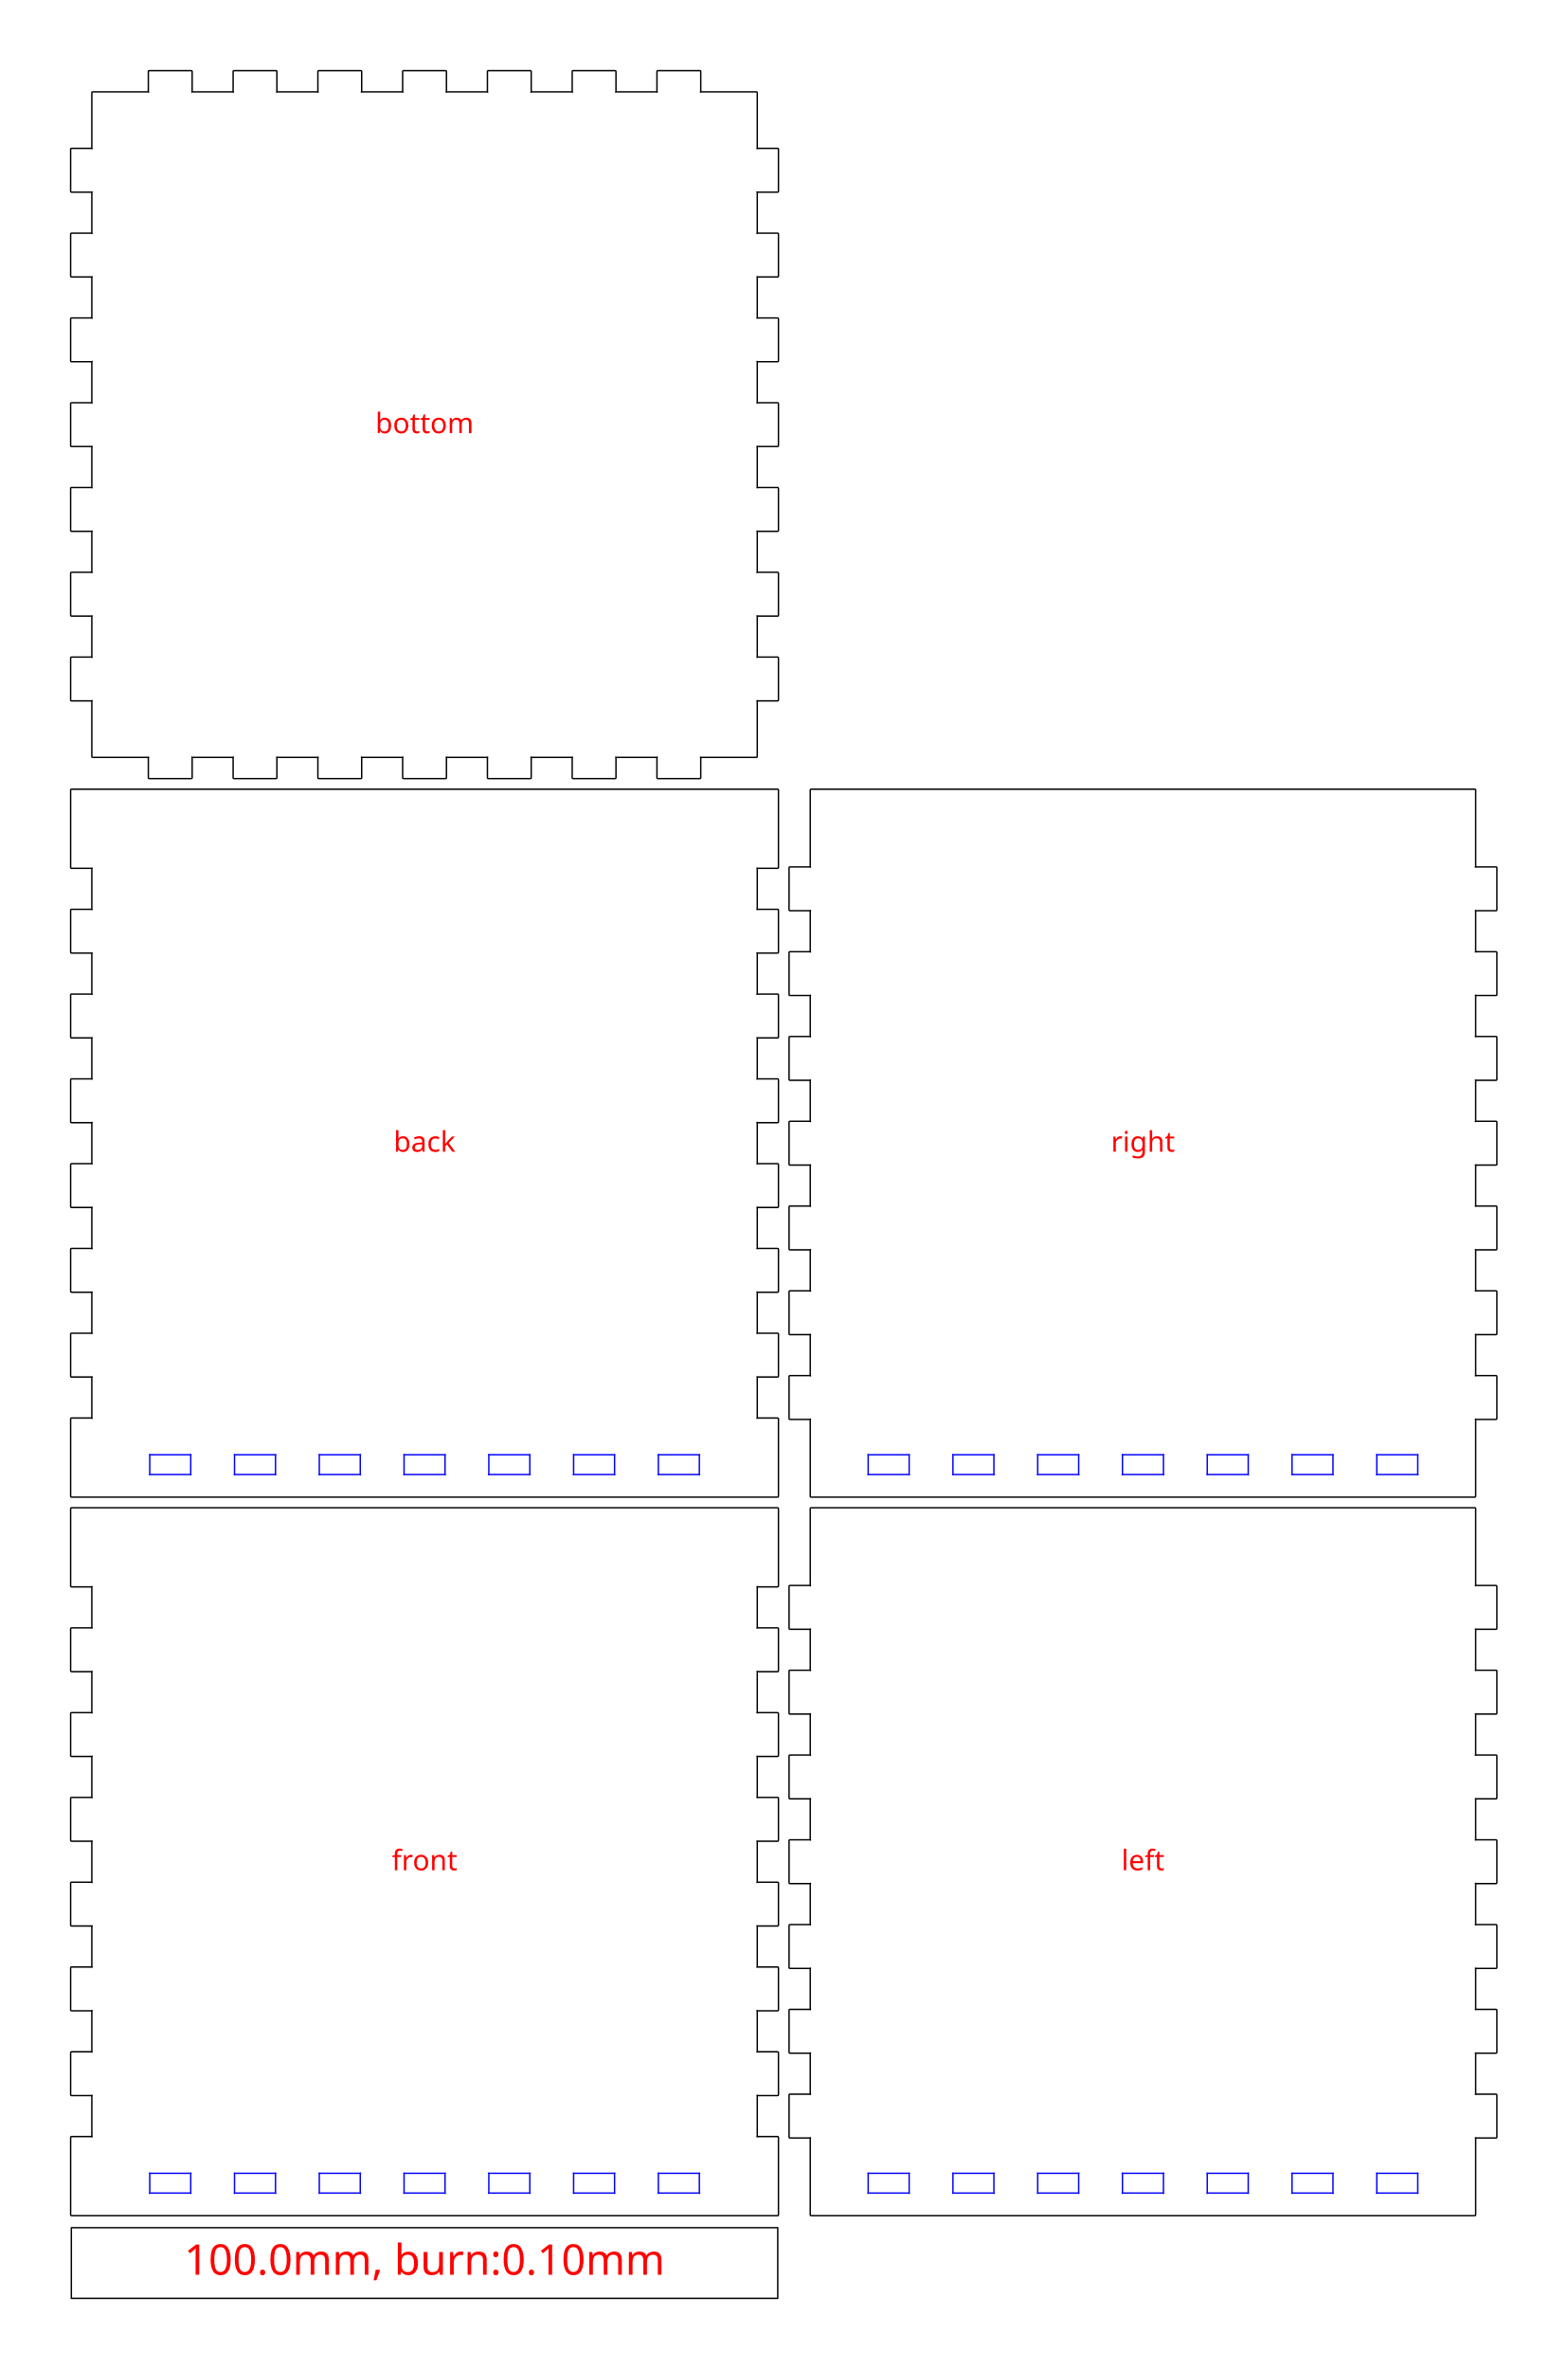
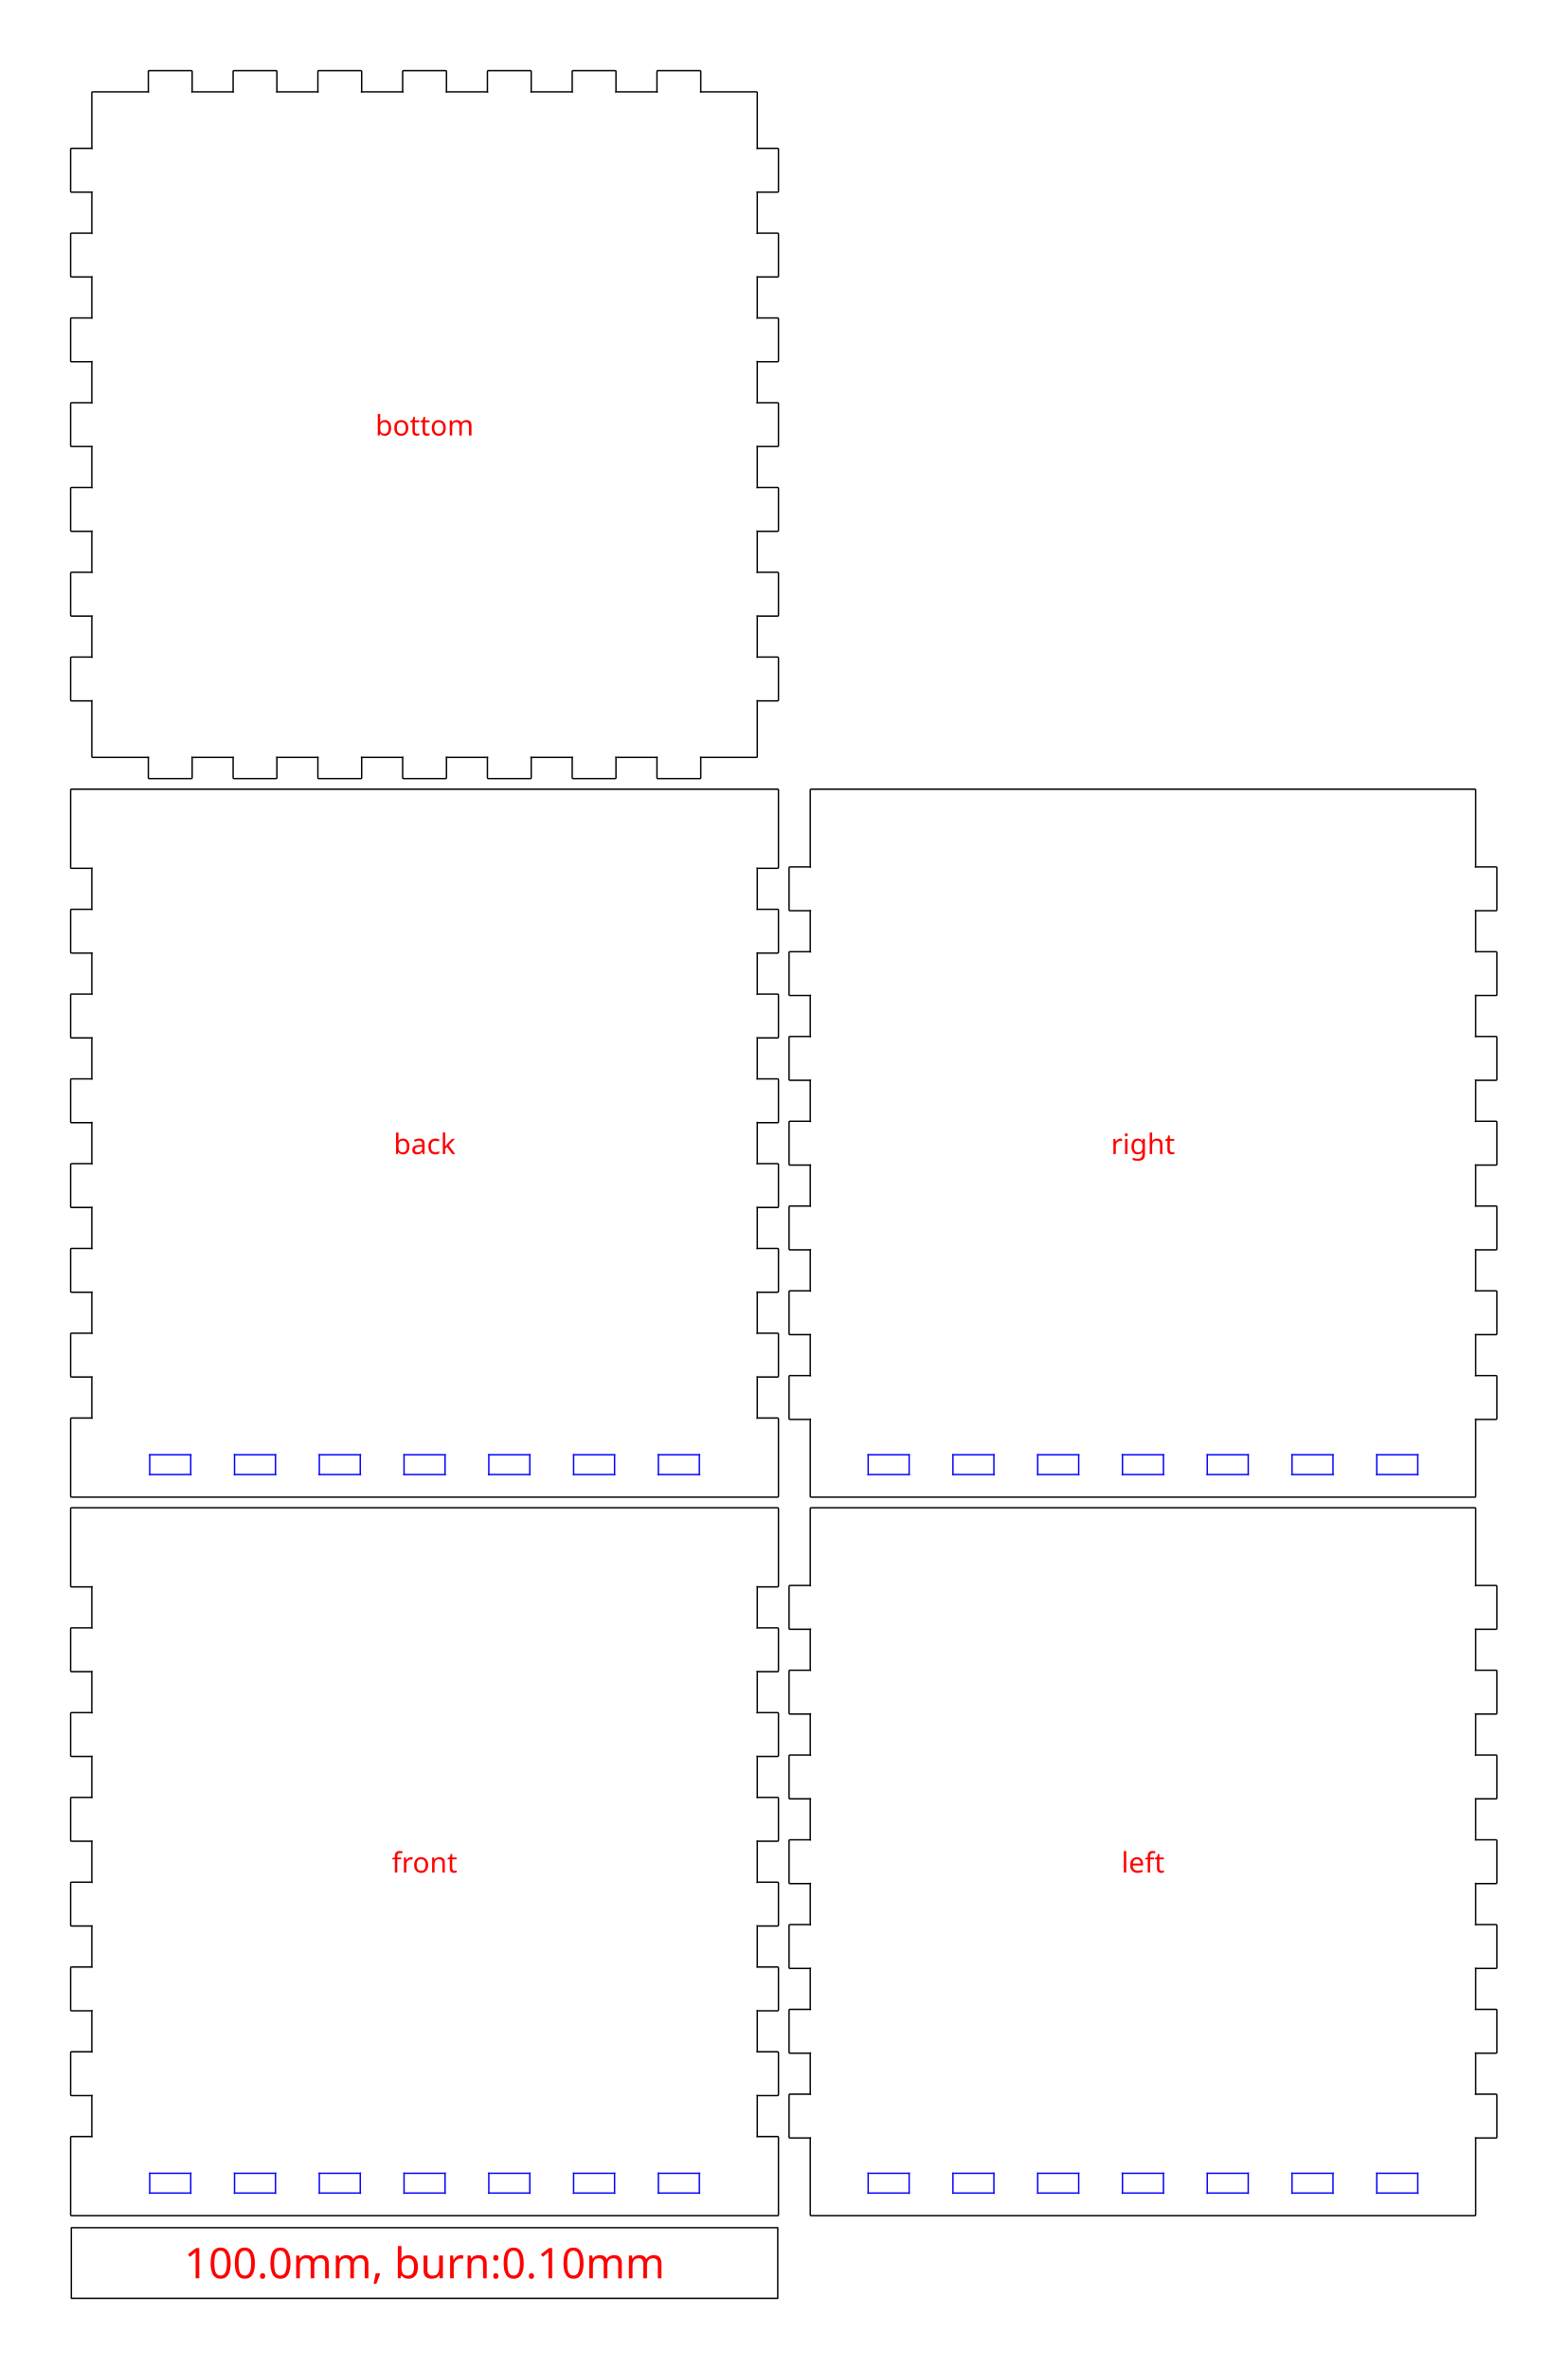
<svg xmlns="http://www.w3.org/2000/svg" height="335.30mm" viewBox="0.0 0.0 221.90 335.30" width="221.90mm">
  <g id="p-0" style="fill:none;stroke-linecap:round;stroke-linejoin:round;">
    <path d="M 10.100 325.300 H 110.100 V 315.300 H 10.100 V 325.300 Z" stroke="rgb(0,0,0)" stroke-width="0.20" />
-     <text dominant-baseline="hanging" font-size="6px" style="font-family: sans-serif ; font-weight: normal; font-style: normal; fill: rgb(255,0,0)" text-anchor="middle" transform="matrix( 1.000 0.000 0.000 1.000 60.100 317.300 )">100.0mm, burn:0.10mm</text>
+     <text font-size="6px" style="font-family: sans-serif ; font-weight: normal; font-style: normal; fill: rgb(255,0,0)" text-anchor="middle" transform="matrix( 1.000 0.000 0.000 1.000 60.100 322.460 )">100.0mm, burn:0.10mm</text>
  </g>
  <g id="p-1" style="fill:none;stroke-linecap:round;stroke-linejoin:round;">
    <path d="M 24.100 310.400 H 21.200 C 21.100 310.400 21.200 310.500 21.200 310.400 V 307.600 C 21.200 307.500 21.100 307.600 21.200 307.600 H 27.000 C 27.100 307.600 27.000 307.500 27.000 307.600 V 310.400 C 27.000 310.500 27.100 310.400 27.000 310.400 H 24.100 Z" stroke="rgb(0,0,255)" stroke-width="0.20" />
    <path d="M 36.100 310.400 H 33.200 C 33.100 310.400 33.200 310.500 33.200 310.400 V 307.600 C 33.200 307.500 33.100 307.600 33.200 307.600 H 39.000 C 39.100 307.600 39.000 307.500 39.000 307.600 V 310.400 C 39.000 310.500 39.100 310.400 39.000 310.400 H 36.100 Z" stroke="rgb(0,0,255)" stroke-width="0.20" />
    <path d="M 48.100 310.400 H 45.200 C 45.100 310.400 45.200 310.500 45.200 310.400 V 307.600 C 45.200 307.500 45.100 307.600 45.200 307.600 H 51.000 C 51.100 307.600 51.000 307.500 51.000 307.600 V 310.400 C 51.000 310.500 51.100 310.400 51.000 310.400 H 48.100 Z" stroke="rgb(0,0,255)" stroke-width="0.20" />
    <path d="M 60.100 310.400 H 57.200 C 57.100 310.400 57.200 310.500 57.200 310.400 V 307.600 C 57.200 307.500 57.100 307.600 57.200 307.600 H 63.000 C 63.100 307.600 63.000 307.500 63.000 307.600 V 310.400 C 63.000 310.500 63.100 310.400 63.000 310.400 H 60.100 Z" stroke="rgb(0,0,255)" stroke-width="0.20" />
    <path d="M 72.100 310.400 H 69.200 C 69.100 310.400 69.200 310.500 69.200 310.400 V 307.600 C 69.200 307.500 69.100 307.600 69.200 307.600 H 75.000 C 75.100 307.600 75.000 307.500 75.000 307.600 V 310.400 C 75.000 310.500 75.100 310.400 75.000 310.400 H 72.100 Z" stroke="rgb(0,0,255)" stroke-width="0.20" />
    <path d="M 84.100 310.400 H 81.200 C 81.100 310.400 81.200 310.500 81.200 310.400 V 307.600 C 81.200 307.500 81.100 307.600 81.200 307.600 H 87.000 C 87.100 307.600 87.000 307.500 87.000 307.600 V 310.400 C 87.000 310.500 87.100 310.400 87.000 310.400 H 84.100 Z" stroke="rgb(0,0,255)" stroke-width="0.20" />
    <path d="M 96.100 310.400 H 93.200 C 93.100 310.400 93.200 310.500 93.200 310.400 V 307.600 C 93.200 307.500 93.100 307.600 93.200 307.600 H 99.000 C 99.100 307.600 99.000 307.500 99.000 307.600 V 310.400 C 99.000 310.500 99.100 310.400 99.000 310.400 H 96.100 Z" stroke="rgb(0,0,255)" stroke-width="0.20" />
    <path d="M 13.100 313.600 H 107.100 H 110.100 C 110.155 313.600 110.200 313.555 110.200 313.500 V 302.500 C 110.200 302.445 110.155 302.400 110.100 302.400 H 107.200 C 107.100 302.400 107.200 302.500 107.200 302.400 V 296.600 C 107.200 296.500 107.100 296.600 107.200 296.600 H 110.100 C 110.155 296.600 110.200 296.555 110.200 296.500 V 290.500 C 110.200 290.445 110.155 290.400 110.100 290.400 H 107.200 C 107.100 290.400 107.200 290.500 107.200 290.400 V 284.600 C 107.200 284.500 107.100 284.600 107.200 284.600 H 110.100 C 110.155 284.600 110.200 284.555 110.200 284.500 V 278.500 C 110.200 278.445 110.155 278.400 110.100 278.400 H 107.200 C 107.100 278.400 107.200 278.500 107.200 278.400 V 272.600 C 107.200 272.500 107.100 272.600 107.200 272.600 H 110.100 C 110.155 272.600 110.200 272.555 110.200 272.500 V 266.500 C 110.200 266.445 110.155 266.400 110.100 266.400 H 107.200 C 107.100 266.400 107.200 266.500 107.200 266.400 V 260.600 C 107.200 260.500 107.100 260.600 107.200 260.600 H 110.100 C 110.155 260.600 110.200 260.555 110.200 260.500 V 254.500 C 110.200 254.445 110.155 254.400 110.100 254.400 H 107.200 C 107.100 254.400 107.200 254.500 107.200 254.400 V 248.600 C 107.200 248.500 107.100 248.600 107.200 248.600 H 110.100 C 110.155 248.600 110.200 248.555 110.200 248.500 V 242.500 C 110.200 242.445 110.155 242.400 110.100 242.400 H 107.200 C 107.100 242.400 107.200 242.500 107.200 242.400 V 236.600 C 107.200 236.500 107.100 236.600 107.200 236.600 H 110.100 C 110.155 236.600 110.200 236.555 110.200 236.500 V 230.500 C 110.200 230.445 110.155 230.400 110.100 230.400 H 107.200 C 107.100 230.400 107.200 230.500 107.200 230.400 V 224.600 C 107.200 224.500 107.100 224.600 107.200 224.600 H 110.100 C 110.155 224.600 110.200 224.555 110.200 224.500 V 213.500 C 110.200 213.445 110.155 213.400 110.100 213.400 H 107.100 H 13.100 H 10.100 C 10.045 213.400 10.000 213.445 10.000 213.500 V 224.500 C 10.000 224.555 10.045 224.600 10.100 224.600 H 13.000 C 13.100 224.600 13.000 224.500 13.000 224.600 V 230.400 C 13.000 230.500 13.100 230.400 13.000 230.400 H 10.100 C 10.045 230.400 10.000 230.445 10.000 230.500 V 236.500 C 10.000 236.555 10.045 236.600 10.100 236.600 H 13.000 C 13.100 236.600 13.000 236.500 13.000 236.600 V 242.400 C 13.000 242.500 13.100 242.400 13.000 242.400 H 10.100 C 10.045 242.400 10.000 242.445 10.000 242.500 V 248.500 C 10.000 248.555 10.045 248.600 10.100 248.600 H 13.000 C 13.100 248.600 13.000 248.500 13.000 248.600 V 254.400 C 13.000 254.500 13.100 254.400 13.000 254.400 H 10.100 C 10.045 254.400 10.000 254.445 10.000 254.500 V 260.500 C 10.000 260.555 10.045 260.600 10.100 260.600 H 13.000 C 13.100 260.600 13.000 260.500 13.000 260.600 V 266.400 C 13.000 266.500 13.100 266.400 13.000 266.400 H 10.100 C 10.045 266.400 10.000 266.445 10.000 266.500 V 272.500 C 10.000 272.555 10.045 272.600 10.100 272.600 H 13.000 C 13.100 272.600 13.000 272.500 13.000 272.600 V 278.400 C 13.000 278.500 13.100 278.400 13.000 278.400 H 10.100 C 10.045 278.400 10.000 278.445 10.000 278.500 V 284.500 C 10.000 284.555 10.045 284.600 10.100 284.600 H 13.000 C 13.100 284.600 13.000 284.500 13.000 284.600 V 290.400 C 13.000 290.500 13.100 290.400 13.000 290.400 H 10.100 C 10.045 290.400 10.000 290.445 10.000 290.500 V 296.500 C 10.000 296.555 10.045 296.600 10.100 296.600 H 13.000 C 13.100 296.600 13.000 296.500 13.000 296.600 V 302.400 C 13.000 302.500 13.100 302.400 13.000 302.400 H 10.100 C 10.045 302.400 10.000 302.445 10.000 302.500 V 313.500 C 10.000 313.555 10.045 313.600 10.100 313.600 H 13.100 Z" stroke="rgb(0,0,0)" stroke-width="0.20" />
-     <text dominant-baseline="hanging" font-size="4px" style="font-family: sans-serif ; font-weight: normal; font-style: normal; fill: rgb(255,0,0)" text-anchor="middle" transform="matrix( 1.000 0.000 0.000 1.000 60.100 261.600 )">front</text>
+     <text font-size="4px" style="font-family: sans-serif ; font-weight: normal; font-style: normal; fill: rgb(255,0,0)" text-anchor="middle" transform="matrix( 1.000 0.000 0.000 1.000 60.100 265.040 )">front</text>
  </g>
  <g id="p-2" style="fill:none;stroke-linecap:round;stroke-linejoin:round;">
    <path d="M 24.100 208.700 H 21.200 C 21.100 208.700 21.200 208.800 21.200 208.700 V 205.900 C 21.200 205.800 21.100 205.900 21.200 205.900 H 27.000 C 27.100 205.900 27.000 205.800 27.000 205.900 V 208.700 C 27.000 208.800 27.100 208.700 27.000 208.700 H 24.100 Z" stroke="rgb(0,0,255)" stroke-width="0.20" />
    <path d="M 36.100 208.700 H 33.200 C 33.100 208.700 33.200 208.800 33.200 208.700 V 205.900 C 33.200 205.800 33.100 205.900 33.200 205.900 H 39.000 C 39.100 205.900 39.000 205.800 39.000 205.900 V 208.700 C 39.000 208.800 39.100 208.700 39.000 208.700 H 36.100 Z" stroke="rgb(0,0,255)" stroke-width="0.20" />
    <path d="M 48.100 208.700 H 45.200 C 45.100 208.700 45.200 208.800 45.200 208.700 V 205.900 C 45.200 205.800 45.100 205.900 45.200 205.900 H 51.000 C 51.100 205.900 51.000 205.800 51.000 205.900 V 208.700 C 51.000 208.800 51.100 208.700 51.000 208.700 H 48.100 Z" stroke="rgb(0,0,255)" stroke-width="0.20" />
    <path d="M 60.100 208.700 H 57.200 C 57.100 208.700 57.200 208.800 57.200 208.700 V 205.900 C 57.200 205.800 57.100 205.900 57.200 205.900 H 63.000 C 63.100 205.900 63.000 205.800 63.000 205.900 V 208.700 C 63.000 208.800 63.100 208.700 63.000 208.700 H 60.100 Z" stroke="rgb(0,0,255)" stroke-width="0.20" />
    <path d="M 72.100 208.700 H 69.200 C 69.100 208.700 69.200 208.800 69.200 208.700 V 205.900 C 69.200 205.800 69.100 205.900 69.200 205.900 H 75.000 C 75.100 205.900 75.000 205.800 75.000 205.900 V 208.700 C 75.000 208.800 75.100 208.700 75.000 208.700 H 72.100 Z" stroke="rgb(0,0,255)" stroke-width="0.20" />
    <path d="M 84.100 208.700 H 81.200 C 81.100 208.700 81.200 208.800 81.200 208.700 V 205.900 C 81.200 205.800 81.100 205.900 81.200 205.900 H 87.000 C 87.100 205.900 87.000 205.800 87.000 205.900 V 208.700 C 87.000 208.800 87.100 208.700 87.000 208.700 H 84.100 Z" stroke="rgb(0,0,255)" stroke-width="0.20" />
    <path d="M 96.100 208.700 H 93.200 C 93.100 208.700 93.200 208.800 93.200 208.700 V 205.900 C 93.200 205.800 93.100 205.900 93.200 205.900 H 99.000 C 99.100 205.900 99.000 205.800 99.000 205.900 V 208.700 C 99.000 208.800 99.100 208.700 99.000 208.700 H 96.100 Z" stroke="rgb(0,0,255)" stroke-width="0.20" />
    <path d="M 13.100 211.900 H 107.100 H 110.100 C 110.155 211.900 110.200 211.855 110.200 211.800 V 200.800 C 110.200 200.745 110.155 200.700 110.100 200.700 H 107.200 C 107.100 200.700 107.200 200.800 107.200 200.700 V 194.900 C 107.200 194.800 107.100 194.900 107.200 194.900 H 110.100 C 110.155 194.900 110.200 194.855 110.200 194.800 V 188.800 C 110.200 188.745 110.155 188.700 110.100 188.700 H 107.200 C 107.100 188.700 107.200 188.800 107.200 188.700 V 182.900 C 107.200 182.800 107.100 182.900 107.200 182.900 H 110.100 C 110.155 182.900 110.200 182.855 110.200 182.800 V 176.800 C 110.200 176.745 110.155 176.700 110.100 176.700 H 107.200 C 107.100 176.700 107.200 176.800 107.200 176.700 V 170.900 C 107.200 170.800 107.100 170.900 107.200 170.900 H 110.100 C 110.155 170.900 110.200 170.855 110.200 170.800 V 164.800 C 110.200 164.745 110.155 164.700 110.100 164.700 H 107.200 C 107.100 164.700 107.200 164.800 107.200 164.700 V 158.900 C 107.200 158.800 107.100 158.900 107.200 158.900 H 110.100 C 110.155 158.900 110.200 158.855 110.200 158.800 V 152.800 C 110.200 152.745 110.155 152.700 110.100 152.700 H 107.200 C 107.100 152.700 107.200 152.800 107.200 152.700 V 146.900 C 107.200 146.800 107.100 146.900 107.200 146.900 H 110.100 C 110.155 146.900 110.200 146.855 110.200 146.800 V 140.800 C 110.200 140.745 110.155 140.700 110.100 140.700 H 107.200 C 107.100 140.700 107.200 140.800 107.200 140.700 V 134.900 C 107.200 134.800 107.100 134.900 107.200 134.900 H 110.100 C 110.155 134.900 110.200 134.855 110.200 134.800 V 128.800 C 110.200 128.745 110.155 128.700 110.100 128.700 H 107.200 C 107.100 128.700 107.200 128.800 107.200 128.700 V 122.900 C 107.200 122.800 107.100 122.900 107.200 122.900 H 110.100 C 110.155 122.900 110.200 122.855 110.200 122.800 V 111.800 C 110.200 111.745 110.155 111.700 110.100 111.700 H 107.100 H 13.100 H 10.100 C 10.045 111.700 10.000 111.745 10.000 111.800 V 122.800 C 10.000 122.855 10.045 122.900 10.100 122.900 H 13.000 C 13.100 122.900 13.000 122.800 13.000 122.900 V 128.700 C 13.000 128.800 13.100 128.700 13.000 128.700 H 10.100 C 10.045 128.700 10.000 128.745 10.000 128.800 V 134.800 C 10.000 134.855 10.045 134.900 10.100 134.900 H 13.000 C 13.100 134.900 13.000 134.800 13.000 134.900 V 140.700 C 13.000 140.800 13.100 140.700 13.000 140.700 H 10.100 C 10.045 140.700 10.000 140.745 10.000 140.800 V 146.800 C 10.000 146.855 10.045 146.900 10.100 146.900 H 13.000 C 13.100 146.900 13.000 146.800 13.000 146.900 V 152.700 C 13.000 152.800 13.100 152.700 13.000 152.700 H 10.100 C 10.045 152.700 10.000 152.745 10.000 152.800 V 158.800 C 10.000 158.855 10.045 158.900 10.100 158.900 H 13.000 C 13.100 158.900 13.000 158.800 13.000 158.900 V 164.700 C 13.000 164.800 13.100 164.700 13.000 164.700 H 10.100 C 10.045 164.700 10.000 164.745 10.000 164.800 V 170.800 C 10.000 170.855 10.045 170.900 10.100 170.900 H 13.000 C 13.100 170.900 13.000 170.800 13.000 170.900 V 176.700 C 13.000 176.800 13.100 176.700 13.000 176.700 H 10.100 C 10.045 176.700 10.000 176.745 10.000 176.800 V 182.800 C 10.000 182.855 10.045 182.900 10.100 182.900 H 13.000 C 13.100 182.900 13.000 182.800 13.000 182.900 V 188.700 C 13.000 188.800 13.100 188.700 13.000 188.700 H 10.100 C 10.045 188.700 10.000 188.745 10.000 188.800 V 194.800 C 10.000 194.855 10.045 194.900 10.100 194.900 H 13.000 C 13.100 194.900 13.000 194.800 13.000 194.900 V 200.700 C 13.000 200.800 13.100 200.700 13.000 200.700 H 10.100 C 10.045 200.700 10.000 200.745 10.000 200.800 V 211.800 C 10.000 211.855 10.045 211.900 10.100 211.900 H 13.100 Z" stroke="rgb(0,0,0)" stroke-width="0.20" />
-     <text dominant-baseline="hanging" font-size="4px" style="font-family: sans-serif ; font-weight: normal; font-style: normal; fill: rgb(255,0,0)" text-anchor="middle" transform="matrix( 1.000 0.000 0.000 1.000 60.100 159.900 )">back</text>
+     <text font-size="4px" style="font-family: sans-serif ; font-weight: normal; font-style: normal; fill: rgb(255,0,0)" text-anchor="middle" transform="matrix( 1.000 0.000 0.000 1.000 60.100 163.340 )">back</text>
  </g>
  <g id="p-3" style="fill:none;stroke-linecap:round;stroke-linejoin:round;">
    <path d="M 13.100 107.200 H 21.000 C 21.100 107.200 21.000 107.100 21.000 107.200 V 110.100 C 21.000 110.155 21.045 110.200 21.100 110.200 H 27.100 C 27.155 110.200 27.200 110.155 27.200 110.100 V 107.200 C 27.200 107.100 27.100 107.200 27.200 107.200 H 33.000 C 33.100 107.200 33.000 107.100 33.000 107.200 V 110.100 C 33.000 110.155 33.045 110.200 33.100 110.200 H 39.100 C 39.155 110.200 39.200 110.155 39.200 110.100 V 107.200 C 39.200 107.100 39.100 107.200 39.200 107.200 H 45.000 C 45.100 107.200 45.000 107.100 45.000 107.200 V 110.100 C 45.000 110.155 45.045 110.200 45.100 110.200 H 51.100 C 51.155 110.200 51.200 110.155 51.200 110.100 V 107.200 C 51.200 107.100 51.100 107.200 51.200 107.200 H 57.000 C 57.100 107.200 57.000 107.100 57.000 107.200 V 110.100 C 57.000 110.155 57.045 110.200 57.100 110.200 H 63.100 C 63.155 110.200 63.200 110.155 63.200 110.100 V 107.200 C 63.200 107.100 63.100 107.200 63.200 107.200 H 69.000 C 69.100 107.200 69.000 107.100 69.000 107.200 V 110.100 C 69.000 110.155 69.045 110.200 69.100 110.200 H 75.100 C 75.155 110.200 75.200 110.155 75.200 110.100 V 107.200 C 75.200 107.100 75.100 107.200 75.200 107.200 H 81.000 C 81.100 107.200 81.000 107.100 81.000 107.200 V 110.100 C 81.000 110.155 81.045 110.200 81.100 110.200 H 87.100 C 87.155 110.200 87.200 110.155 87.200 110.100 V 107.200 C 87.200 107.100 87.100 107.200 87.200 107.200 H 93.000 C 93.100 107.200 93.000 107.100 93.000 107.200 V 110.100 C 93.000 110.155 93.045 110.200 93.100 110.200 H 99.100 C 99.155 110.200 99.200 110.155 99.200 110.100 V 107.200 C 99.200 107.100 99.100 107.200 99.200 107.200 H 107.100 C 107.155 107.200 107.200 107.155 107.200 107.100 V 99.200 C 107.200 99.100 107.100 99.200 107.200 99.200 H 110.100 C 110.155 99.200 110.200 99.155 110.200 99.100 V 93.100 C 110.200 93.045 110.155 93.000 110.100 93.000 H 107.200 C 107.100 93.000 107.200 93.100 107.200 93.000 V 87.200 C 107.200 87.100 107.100 87.200 107.200 87.200 H 110.100 C 110.155 87.200 110.200 87.155 110.200 87.100 V 81.100 C 110.200 81.045 110.155 81.000 110.100 81.000 H 107.200 C 107.100 81.000 107.200 81.100 107.200 81.000 V 75.200 C 107.200 75.100 107.100 75.200 107.200 75.200 H 110.100 C 110.155 75.200 110.200 75.155 110.200 75.100 V 69.100 C 110.200 69.045 110.155 69.000 110.100 69.000 H 107.200 C 107.100 69.000 107.200 69.100 107.200 69.000 V 63.200 C 107.200 63.100 107.100 63.200 107.200 63.200 H 110.100 C 110.155 63.200 110.200 63.155 110.200 63.100 V 57.100 C 110.200 57.045 110.155 57.000 110.100 57.000 H 107.200 C 107.100 57.000 107.200 57.100 107.200 57.000 V 51.200 C 107.200 51.100 107.100 51.200 107.200 51.200 H 110.100 C 110.155 51.200 110.200 51.155 110.200 51.100 V 45.100 C 110.200 45.045 110.155 45.000 110.100 45.000 H 107.200 C 107.100 45.000 107.200 45.100 107.200 45.000 V 39.200 C 107.200 39.100 107.100 39.200 107.200 39.200 H 110.100 C 110.155 39.200 110.200 39.155 110.200 39.100 V 33.100 C 110.200 33.045 110.155 33.000 110.100 33.000 H 107.200 C 107.100 33.000 107.200 33.100 107.200 33.000 V 27.200 C 107.200 27.100 107.100 27.200 107.200 27.200 H 110.100 C 110.155 27.200 110.200 27.155 110.200 27.100 V 21.100 C 110.200 21.045 110.155 21.000 110.100 21.000 H 107.200 C 107.100 21.000 107.200 21.100 107.200 21.000 V 13.100 C 107.200 13.045 107.155 13.000 107.100 13.000 H 99.200 C 99.100 13.000 99.200 13.100 99.200 13.000 V 10.100 C 99.200 10.045 99.155 10.000 99.100 10.000 H 93.100 C 93.045 10.000 93.000 10.045 93.000 10.100 V 13.000 C 93.000 13.100 93.100 13.000 93.000 13.000 H 87.200 C 87.100 13.000 87.200 13.100 87.200 13.000 V 10.100 C 87.200 10.045 87.155 10.000 87.100 10.000 H 81.100 C 81.045 10.000 81.000 10.045 81.000 10.100 V 13.000 C 81.000 13.100 81.100 13.000 81.000 13.000 H 75.200 C 75.100 13.000 75.200 13.100 75.200 13.000 V 10.100 C 75.200 10.045 75.155 10.000 75.100 10.000 H 69.100 C 69.045 10.000 69.000 10.045 69.000 10.100 V 13.000 C 69.000 13.100 69.100 13.000 69.000 13.000 H 63.200 C 63.100 13.000 63.200 13.100 63.200 13.000 V 10.100 C 63.200 10.045 63.155 10.000 63.100 10.000 H 57.100 C 57.045 10.000 57.000 10.045 57.000 10.100 V 13.000 C 57.000 13.100 57.100 13.000 57.000 13.000 H 51.200 C 51.100 13.000 51.200 13.100 51.200 13.000 V 10.100 C 51.200 10.045 51.155 10.000 51.100 10.000 H 45.100 C 45.045 10.000 45.000 10.045 45.000 10.100 V 13.000 C 45.000 13.100 45.100 13.000 45.000 13.000 H 39.200 C 39.100 13.000 39.200 13.100 39.200 13.000 V 10.100 C 39.200 10.045 39.155 10.000 39.100 10.000 H 33.100 C 33.045 10.000 33.000 10.045 33.000 10.100 V 13.000 C 33.000 13.100 33.100 13.000 33.000 13.000 H 27.200 C 27.100 13.000 27.200 13.100 27.200 13.000 V 10.100 C 27.200 10.045 27.155 10.000 27.100 10.000 H 21.100 C 21.045 10.000 21.000 10.045 21.000 10.100 V 13.000 C 21.000 13.100 21.100 13.000 21.000 13.000 H 13.100 C 13.045 13.000 13.000 13.045 13.000 13.100 V 21.000 C 13.000 21.100 13.100 21.000 13.000 21.000 H 10.100 C 10.045 21.000 10.000 21.045 10.000 21.100 V 27.100 C 10.000 27.155 10.045 27.200 10.100 27.200 H 13.000 C 13.100 27.200 13.000 27.100 13.000 27.200 V 33.000 C 13.000 33.100 13.100 33.000 13.000 33.000 H 10.100 C 10.045 33.000 10.000 33.045 10.000 33.100 V 39.100 C 10.000 39.155 10.045 39.200 10.100 39.200 H 13.000 C 13.100 39.200 13.000 39.100 13.000 39.200 V 45.000 C 13.000 45.100 13.100 45.000 13.000 45.000 H 10.100 C 10.045 45.000 10.000 45.045 10.000 45.100 V 51.100 C 10.000 51.155 10.045 51.200 10.100 51.200 H 13.000 C 13.100 51.200 13.000 51.100 13.000 51.200 V 57.000 C 13.000 57.100 13.100 57.000 13.000 57.000 H 10.100 C 10.045 57.000 10.000 57.045 10.000 57.100 V 63.100 C 10.000 63.155 10.045 63.200 10.100 63.200 H 13.000 C 13.100 63.200 13.000 63.100 13.000 63.200 V 69.000 C 13.000 69.100 13.100 69.000 13.000 69.000 H 10.100 C 10.045 69.000 10.000 69.045 10.000 69.100 V 75.100 C 10.000 75.155 10.045 75.200 10.100 75.200 H 13.000 C 13.100 75.200 13.000 75.100 13.000 75.200 V 81.000 C 13.000 81.100 13.100 81.000 13.000 81.000 H 10.100 C 10.045 81.000 10.000 81.045 10.000 81.100 V 87.100 C 10.000 87.155 10.045 87.200 10.100 87.200 H 13.000 C 13.100 87.200 13.000 87.100 13.000 87.200 V 93.000 C 13.000 93.100 13.100 93.000 13.000 93.000 H 10.100 C 10.045 93.000 10.000 93.045 10.000 93.100 V 99.100 C 10.000 99.155 10.045 99.200 10.100 99.200 H 13.000 C 13.100 99.200 13.000 99.100 13.000 99.200 V 107.100 C 13.000 107.155 13.045 107.200 13.100 107.200 Z" stroke="rgb(0,0,0)" stroke-width="0.20" />
-     <text dominant-baseline="hanging" font-size="4px" style="font-family: sans-serif ; font-weight: normal; font-style: normal; fill: rgb(255,0,0)" text-anchor="middle" transform="matrix( 1.000 0.000 0.000 1.000 60.100 58.200 )">bottom</text>
+     <text font-size="4px" style="font-family: sans-serif ; font-weight: normal; font-style: normal; fill: rgb(255,0,0)" text-anchor="middle" transform="matrix( 1.000 0.000 0.000 1.000 60.100 61.640 )">bottom</text>
  </g>
  <g id="p-4" style="fill:none;stroke-linecap:round;stroke-linejoin:round;">
    <path d="M 125.800 310.400 H 122.900 C 122.800 310.400 122.900 310.500 122.900 310.400 V 307.600 C 122.900 307.500 122.800 307.600 122.900 307.600 H 128.700 C 128.800 307.600 128.700 307.500 128.700 307.600 V 310.400 C 128.700 310.500 128.800 310.400 128.700 310.400 H 125.800 Z" stroke="rgb(0,0,255)" stroke-width="0.20" />
    <path d="M 137.800 310.400 H 134.900 C 134.800 310.400 134.900 310.500 134.900 310.400 V 307.600 C 134.900 307.500 134.800 307.600 134.900 307.600 H 140.700 C 140.800 307.600 140.700 307.500 140.700 307.600 V 310.400 C 140.700 310.500 140.800 310.400 140.700 310.400 H 137.800 Z" stroke="rgb(0,0,255)" stroke-width="0.20" />
    <path d="M 149.800 310.400 H 146.900 C 146.800 310.400 146.900 310.500 146.900 310.400 V 307.600 C 146.900 307.500 146.800 307.600 146.900 307.600 H 152.700 C 152.800 307.600 152.700 307.500 152.700 307.600 V 310.400 C 152.700 310.500 152.800 310.400 152.700 310.400 H 149.800 Z" stroke="rgb(0,0,255)" stroke-width="0.20" />
    <path d="M 161.800 310.400 H 158.900 C 158.800 310.400 158.900 310.500 158.900 310.400 V 307.600 C 158.900 307.500 158.800 307.600 158.900 307.600 H 164.700 C 164.800 307.600 164.700 307.500 164.700 307.600 V 310.400 C 164.700 310.500 164.800 310.400 164.700 310.400 H 161.800 Z" stroke="rgb(0,0,255)" stroke-width="0.20" />
    <path d="M 173.800 310.400 H 170.900 C 170.800 310.400 170.900 310.500 170.900 310.400 V 307.600 C 170.900 307.500 170.800 307.600 170.900 307.600 H 176.700 C 176.800 307.600 176.700 307.500 176.700 307.600 V 310.400 C 176.700 310.500 176.800 310.400 176.700 310.400 H 173.800 Z" stroke="rgb(0,0,255)" stroke-width="0.20" />
    <path d="M 185.800 310.400 H 182.900 C 182.800 310.400 182.900 310.500 182.900 310.400 V 307.600 C 182.900 307.500 182.800 307.600 182.900 307.600 H 188.700 C 188.800 307.600 188.700 307.500 188.700 307.600 V 310.400 C 188.700 310.500 188.800 310.400 188.700 310.400 H 185.800 Z" stroke="rgb(0,0,255)" stroke-width="0.20" />
    <path d="M 197.800 310.400 H 194.900 C 194.800 310.400 194.900 310.500 194.900 310.400 V 307.600 C 194.900 307.500 194.800 307.600 194.900 307.600 H 200.700 C 200.800 307.600 200.700 307.500 200.700 307.600 V 310.400 C 200.700 310.500 200.800 310.400 200.700 310.400 H 197.800 Z" stroke="rgb(0,0,255)" stroke-width="0.20" />
    <path d="M 114.800 313.600 H 208.800 C 208.855 313.600 208.900 313.555 208.900 313.500 V 302.600 C 208.900 302.500 208.800 302.600 208.900 302.600 H 211.800 C 211.855 302.600 211.900 302.555 211.900 302.500 V 296.500 C 211.900 296.445 211.855 296.400 211.800 296.400 H 208.900 C 208.800 296.400 208.900 296.500 208.900 296.400 V 290.600 C 208.900 290.500 208.800 290.600 208.900 290.600 H 211.800 C 211.855 290.600 211.900 290.555 211.900 290.500 V 284.500 C 211.900 284.445 211.855 284.400 211.800 284.400 H 208.900 C 208.800 284.400 208.900 284.500 208.900 284.400 V 278.600 C 208.900 278.500 208.800 278.600 208.900 278.600 H 211.800 C 211.855 278.600 211.900 278.555 211.900 278.500 V 272.500 C 211.900 272.445 211.855 272.400 211.800 272.400 H 208.900 C 208.800 272.400 208.900 272.500 208.900 272.400 V 266.600 C 208.900 266.500 208.800 266.600 208.900 266.600 H 211.800 C 211.855 266.600 211.900 266.555 211.900 266.500 V 260.500 C 211.900 260.445 211.855 260.400 211.800 260.400 H 208.900 C 208.800 260.400 208.900 260.500 208.900 260.400 V 254.600 C 208.900 254.500 208.800 254.600 208.900 254.600 H 211.800 C 211.855 254.600 211.900 254.555 211.900 254.500 V 248.500 C 211.900 248.445 211.855 248.400 211.800 248.400 H 208.900 C 208.800 248.400 208.900 248.500 208.900 248.400 V 242.600 C 208.900 242.500 208.800 242.600 208.900 242.600 H 211.800 C 211.855 242.600 211.900 242.555 211.900 242.500 V 236.500 C 211.900 236.445 211.855 236.400 211.800 236.400 H 208.900 C 208.800 236.400 208.900 236.500 208.900 236.400 V 230.600 C 208.900 230.500 208.800 230.600 208.900 230.600 H 211.800 C 211.855 230.600 211.900 230.555 211.900 230.500 V 224.500 C 211.900 224.445 211.855 224.400 211.800 224.400 H 208.900 C 208.800 224.400 208.900 224.500 208.900 224.400 V 213.500 C 208.900 213.445 208.855 213.400 208.800 213.400 H 114.800 C 114.745 213.400 114.700 213.445 114.700 213.500 V 224.400 C 114.700 224.500 114.800 224.400 114.700 224.400 H 111.800 C 111.745 224.400 111.700 224.445 111.700 224.500 V 230.500 C 111.700 230.555 111.745 230.600 111.800 230.600 H 114.700 C 114.800 230.600 114.700 230.500 114.700 230.600 V 236.400 C 114.700 236.500 114.800 236.400 114.700 236.400 H 111.800 C 111.745 236.400 111.700 236.445 111.700 236.500 V 242.500 C 111.700 242.555 111.745 242.600 111.800 242.600 H 114.700 C 114.800 242.600 114.700 242.500 114.700 242.600 V 248.400 C 114.700 248.500 114.800 248.400 114.700 248.400 H 111.800 C 111.745 248.400 111.700 248.445 111.700 248.500 V 254.500 C 111.700 254.555 111.745 254.600 111.800 254.600 H 114.700 C 114.800 254.600 114.700 254.500 114.700 254.600 V 260.400 C 114.700 260.500 114.800 260.400 114.700 260.400 H 111.800 C 111.745 260.400 111.700 260.445 111.700 260.500 V 266.500 C 111.700 266.555 111.745 266.600 111.800 266.600 H 114.700 C 114.800 266.600 114.700 266.500 114.700 266.600 V 272.400 C 114.700 272.500 114.800 272.400 114.700 272.400 H 111.800 C 111.745 272.400 111.700 272.445 111.700 272.500 V 278.500 C 111.700 278.555 111.745 278.600 111.800 278.600 H 114.700 C 114.800 278.600 114.700 278.500 114.700 278.600 V 284.400 C 114.700 284.500 114.800 284.400 114.700 284.400 H 111.800 C 111.745 284.400 111.700 284.445 111.700 284.500 V 290.500 C 111.700 290.555 111.745 290.600 111.800 290.600 H 114.700 C 114.800 290.600 114.700 290.500 114.700 290.600 V 296.400 C 114.700 296.500 114.800 296.400 114.700 296.400 H 111.800 C 111.745 296.400 111.700 296.445 111.700 296.500 V 302.500 C 111.700 302.555 111.745 302.600 111.800 302.600 H 114.700 C 114.800 302.600 114.700 302.500 114.700 302.600 V 313.500 C 114.700 313.555 114.745 313.600 114.800 313.600 Z" stroke="rgb(0,0,0)" stroke-width="0.20" />
-     <text dominant-baseline="hanging" font-size="4px" style="font-family: sans-serif ; font-weight: normal; font-style: normal; fill: rgb(255,0,0)" text-anchor="middle" transform="matrix( 1.000 0.000 0.000 1.000 161.800 261.600 )">left</text>
+     <text font-size="4px" style="font-family: sans-serif ; font-weight: normal; font-style: normal; fill: rgb(255,0,0)" text-anchor="middle" transform="matrix( 1.000 0.000 0.000 1.000 161.800 265.040 )">left</text>
  </g>
  <g id="p-5" style="fill:none;stroke-linecap:round;stroke-linejoin:round;">
    <path d="M 125.800 208.700 H 122.900 C 122.800 208.700 122.900 208.800 122.900 208.700 V 205.900 C 122.900 205.800 122.800 205.900 122.900 205.900 H 128.700 C 128.800 205.900 128.700 205.800 128.700 205.900 V 208.700 C 128.700 208.800 128.800 208.700 128.700 208.700 H 125.800 Z" stroke="rgb(0,0,255)" stroke-width="0.20" />
    <path d="M 137.800 208.700 H 134.900 C 134.800 208.700 134.900 208.800 134.900 208.700 V 205.900 C 134.900 205.800 134.800 205.900 134.900 205.900 H 140.700 C 140.800 205.900 140.700 205.800 140.700 205.900 V 208.700 C 140.700 208.800 140.800 208.700 140.700 208.700 H 137.800 Z" stroke="rgb(0,0,255)" stroke-width="0.20" />
    <path d="M 149.800 208.700 H 146.900 C 146.800 208.700 146.900 208.800 146.900 208.700 V 205.900 C 146.900 205.800 146.800 205.900 146.900 205.900 H 152.700 C 152.800 205.900 152.700 205.800 152.700 205.900 V 208.700 C 152.700 208.800 152.800 208.700 152.700 208.700 H 149.800 Z" stroke="rgb(0,0,255)" stroke-width="0.20" />
    <path d="M 161.800 208.700 H 158.900 C 158.800 208.700 158.900 208.800 158.900 208.700 V 205.900 C 158.900 205.800 158.800 205.900 158.900 205.900 H 164.700 C 164.800 205.900 164.700 205.800 164.700 205.900 V 208.700 C 164.700 208.800 164.800 208.700 164.700 208.700 H 161.800 Z" stroke="rgb(0,0,255)" stroke-width="0.20" />
    <path d="M 173.800 208.700 H 170.900 C 170.800 208.700 170.900 208.800 170.900 208.700 V 205.900 C 170.900 205.800 170.800 205.900 170.900 205.900 H 176.700 C 176.800 205.900 176.700 205.800 176.700 205.900 V 208.700 C 176.700 208.800 176.800 208.700 176.700 208.700 H 173.800 Z" stroke="rgb(0,0,255)" stroke-width="0.20" />
    <path d="M 185.800 208.700 H 182.900 C 182.800 208.700 182.900 208.800 182.900 208.700 V 205.900 C 182.900 205.800 182.800 205.900 182.900 205.900 H 188.700 C 188.800 205.900 188.700 205.800 188.700 205.900 V 208.700 C 188.700 208.800 188.800 208.700 188.700 208.700 H 185.800 Z" stroke="rgb(0,0,255)" stroke-width="0.20" />
    <path d="M 197.800 208.700 H 194.900 C 194.800 208.700 194.900 208.800 194.900 208.700 V 205.900 C 194.900 205.800 194.800 205.900 194.900 205.900 H 200.700 C 200.800 205.900 200.700 205.800 200.700 205.900 V 208.700 C 200.700 208.800 200.800 208.700 200.700 208.700 H 197.800 Z" stroke="rgb(0,0,255)" stroke-width="0.20" />
    <path d="M 114.800 211.900 H 208.800 C 208.855 211.900 208.900 211.855 208.900 211.800 V 200.900 C 208.900 200.800 208.800 200.900 208.900 200.900 H 211.800 C 211.855 200.900 211.900 200.855 211.900 200.800 V 194.800 C 211.900 194.745 211.855 194.700 211.800 194.700 H 208.900 C 208.800 194.700 208.900 194.800 208.900 194.700 V 188.900 C 208.900 188.800 208.800 188.900 208.900 188.900 H 211.800 C 211.855 188.900 211.900 188.855 211.900 188.800 V 182.800 C 211.900 182.745 211.855 182.700 211.800 182.700 H 208.900 C 208.800 182.700 208.900 182.800 208.900 182.700 V 176.900 C 208.900 176.800 208.800 176.900 208.900 176.900 H 211.800 C 211.855 176.900 211.900 176.855 211.900 176.800 V 170.800 C 211.900 170.745 211.855 170.700 211.800 170.700 H 208.900 C 208.800 170.700 208.900 170.800 208.900 170.700 V 164.900 C 208.900 164.800 208.800 164.900 208.900 164.900 H 211.800 C 211.855 164.900 211.900 164.855 211.900 164.800 V 158.800 C 211.900 158.745 211.855 158.700 211.800 158.700 H 208.900 C 208.800 158.700 208.900 158.800 208.900 158.700 V 152.900 C 208.900 152.800 208.800 152.900 208.900 152.900 H 211.800 C 211.855 152.900 211.900 152.855 211.900 152.800 V 146.800 C 211.900 146.745 211.855 146.700 211.800 146.700 H 208.900 C 208.800 146.700 208.900 146.800 208.900 146.700 V 140.900 C 208.900 140.800 208.800 140.900 208.900 140.900 H 211.800 C 211.855 140.900 211.900 140.855 211.900 140.800 V 134.800 C 211.900 134.745 211.855 134.700 211.800 134.700 H 208.900 C 208.800 134.700 208.900 134.800 208.900 134.700 V 128.900 C 208.900 128.800 208.800 128.900 208.900 128.900 H 211.800 C 211.855 128.900 211.900 128.855 211.900 128.800 V 122.800 C 211.900 122.745 211.855 122.700 211.800 122.700 H 208.900 C 208.800 122.700 208.900 122.800 208.900 122.700 V 111.800 C 208.900 111.745 208.855 111.700 208.800 111.700 H 114.800 C 114.745 111.700 114.700 111.745 114.700 111.800 V 122.700 C 114.700 122.800 114.800 122.700 114.700 122.700 H 111.800 C 111.745 122.700 111.700 122.745 111.700 122.800 V 128.800 C 111.700 128.855 111.745 128.900 111.800 128.900 H 114.700 C 114.800 128.900 114.700 128.800 114.700 128.900 V 134.700 C 114.700 134.800 114.800 134.700 114.700 134.700 H 111.800 C 111.745 134.700 111.700 134.745 111.700 134.800 V 140.800 C 111.700 140.855 111.745 140.900 111.800 140.900 H 114.700 C 114.800 140.900 114.700 140.800 114.700 140.900 V 146.700 C 114.700 146.800 114.800 146.700 114.700 146.700 H 111.800 C 111.745 146.700 111.700 146.745 111.700 146.800 V 152.800 C 111.700 152.855 111.745 152.900 111.800 152.900 H 114.700 C 114.800 152.900 114.700 152.800 114.700 152.900 V 158.700 C 114.700 158.800 114.800 158.700 114.700 158.700 H 111.800 C 111.745 158.700 111.700 158.745 111.700 158.800 V 164.800 C 111.700 164.855 111.745 164.900 111.800 164.900 H 114.700 C 114.800 164.900 114.700 164.800 114.700 164.900 V 170.700 C 114.700 170.800 114.800 170.700 114.700 170.700 H 111.800 C 111.745 170.700 111.700 170.745 111.700 170.800 V 176.800 C 111.700 176.855 111.745 176.900 111.800 176.900 H 114.700 C 114.800 176.900 114.700 176.800 114.700 176.900 V 182.700 C 114.700 182.800 114.800 182.700 114.700 182.700 H 111.800 C 111.745 182.700 111.700 182.745 111.700 182.800 V 188.800 C 111.700 188.855 111.745 188.900 111.800 188.900 H 114.700 C 114.800 188.900 114.700 188.800 114.700 188.900 V 194.700 C 114.700 194.800 114.800 194.700 114.700 194.700 H 111.800 C 111.745 194.700 111.700 194.745 111.700 194.800 V 200.800 C 111.700 200.855 111.745 200.900 111.800 200.900 H 114.700 C 114.800 200.900 114.700 200.800 114.700 200.900 V 211.800 C 114.700 211.855 114.745 211.900 114.800 211.900 Z" stroke="rgb(0,0,0)" stroke-width="0.20" />
-     <text dominant-baseline="hanging" font-size="4px" style="font-family: sans-serif ; font-weight: normal; font-style: normal; fill: rgb(255,0,0)" text-anchor="middle" transform="matrix( 1.000 0.000 0.000 1.000 161.800 159.900 )">right</text>
+     <text font-size="4px" style="font-family: sans-serif ; font-weight: normal; font-style: normal; fill: rgb(255,0,0)" text-anchor="middle" transform="matrix( 1.000 0.000 0.000 1.000 161.800 163.340 )">right</text>
  </g>
</svg>
